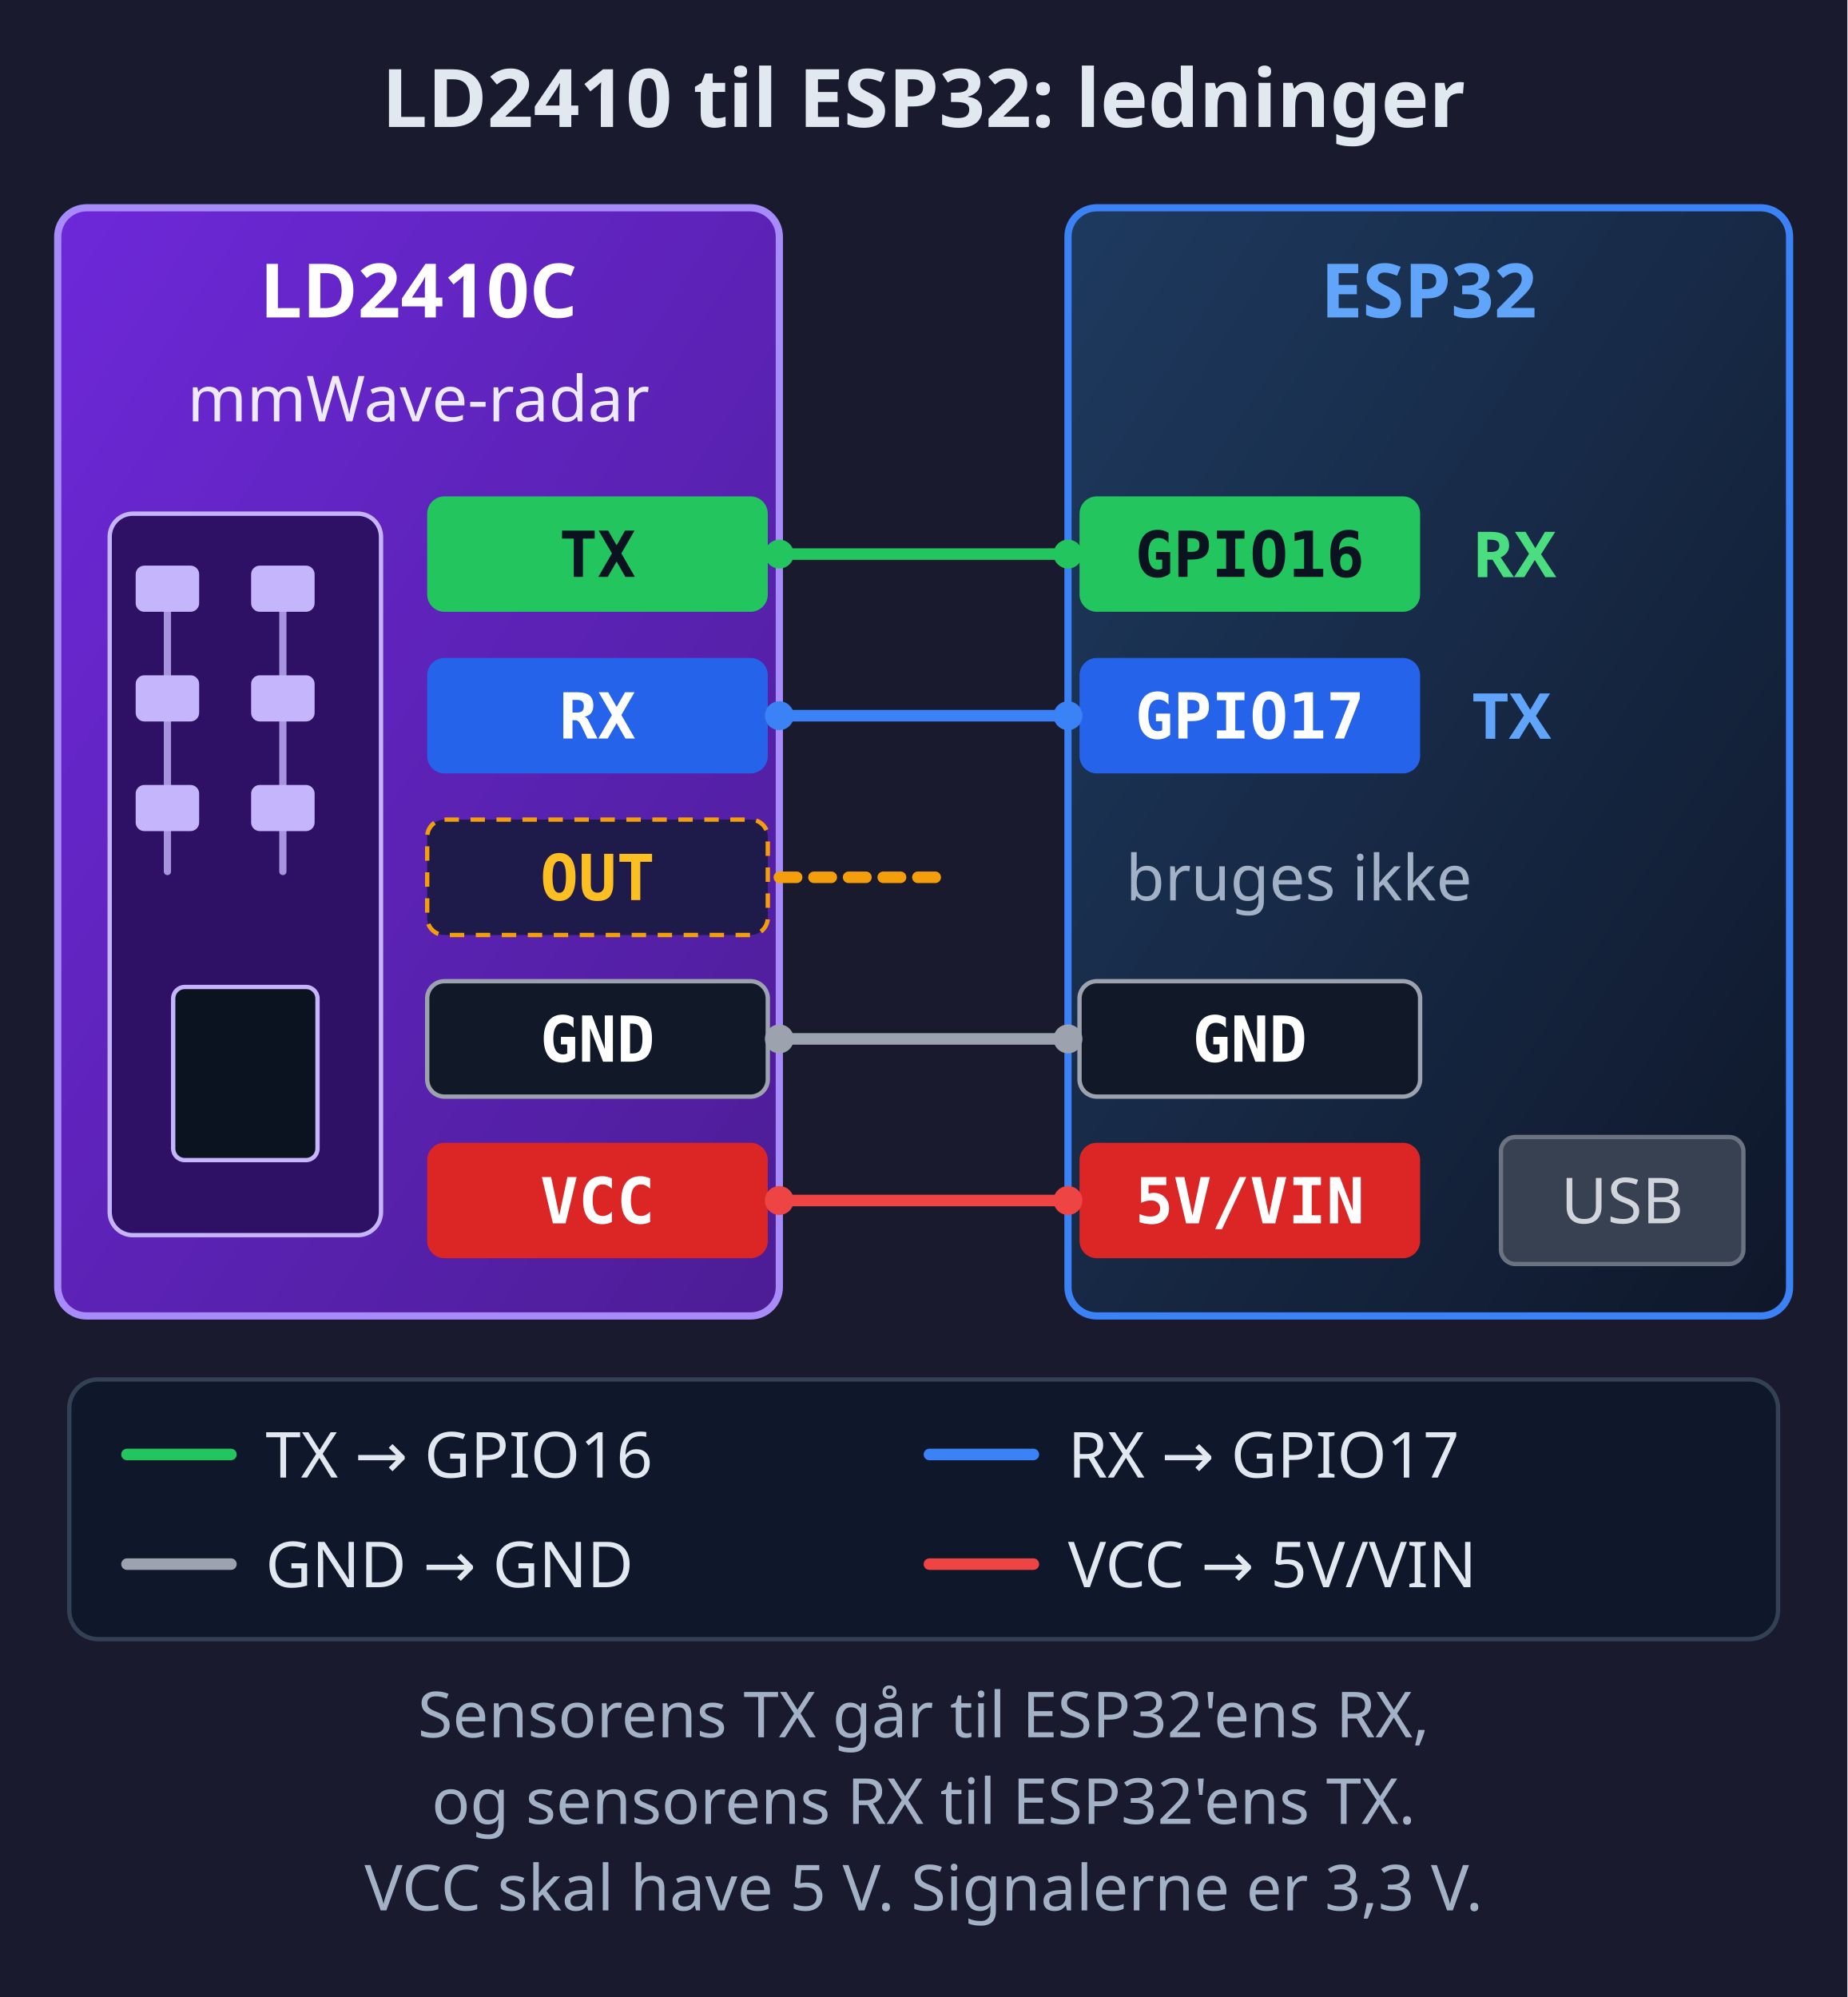
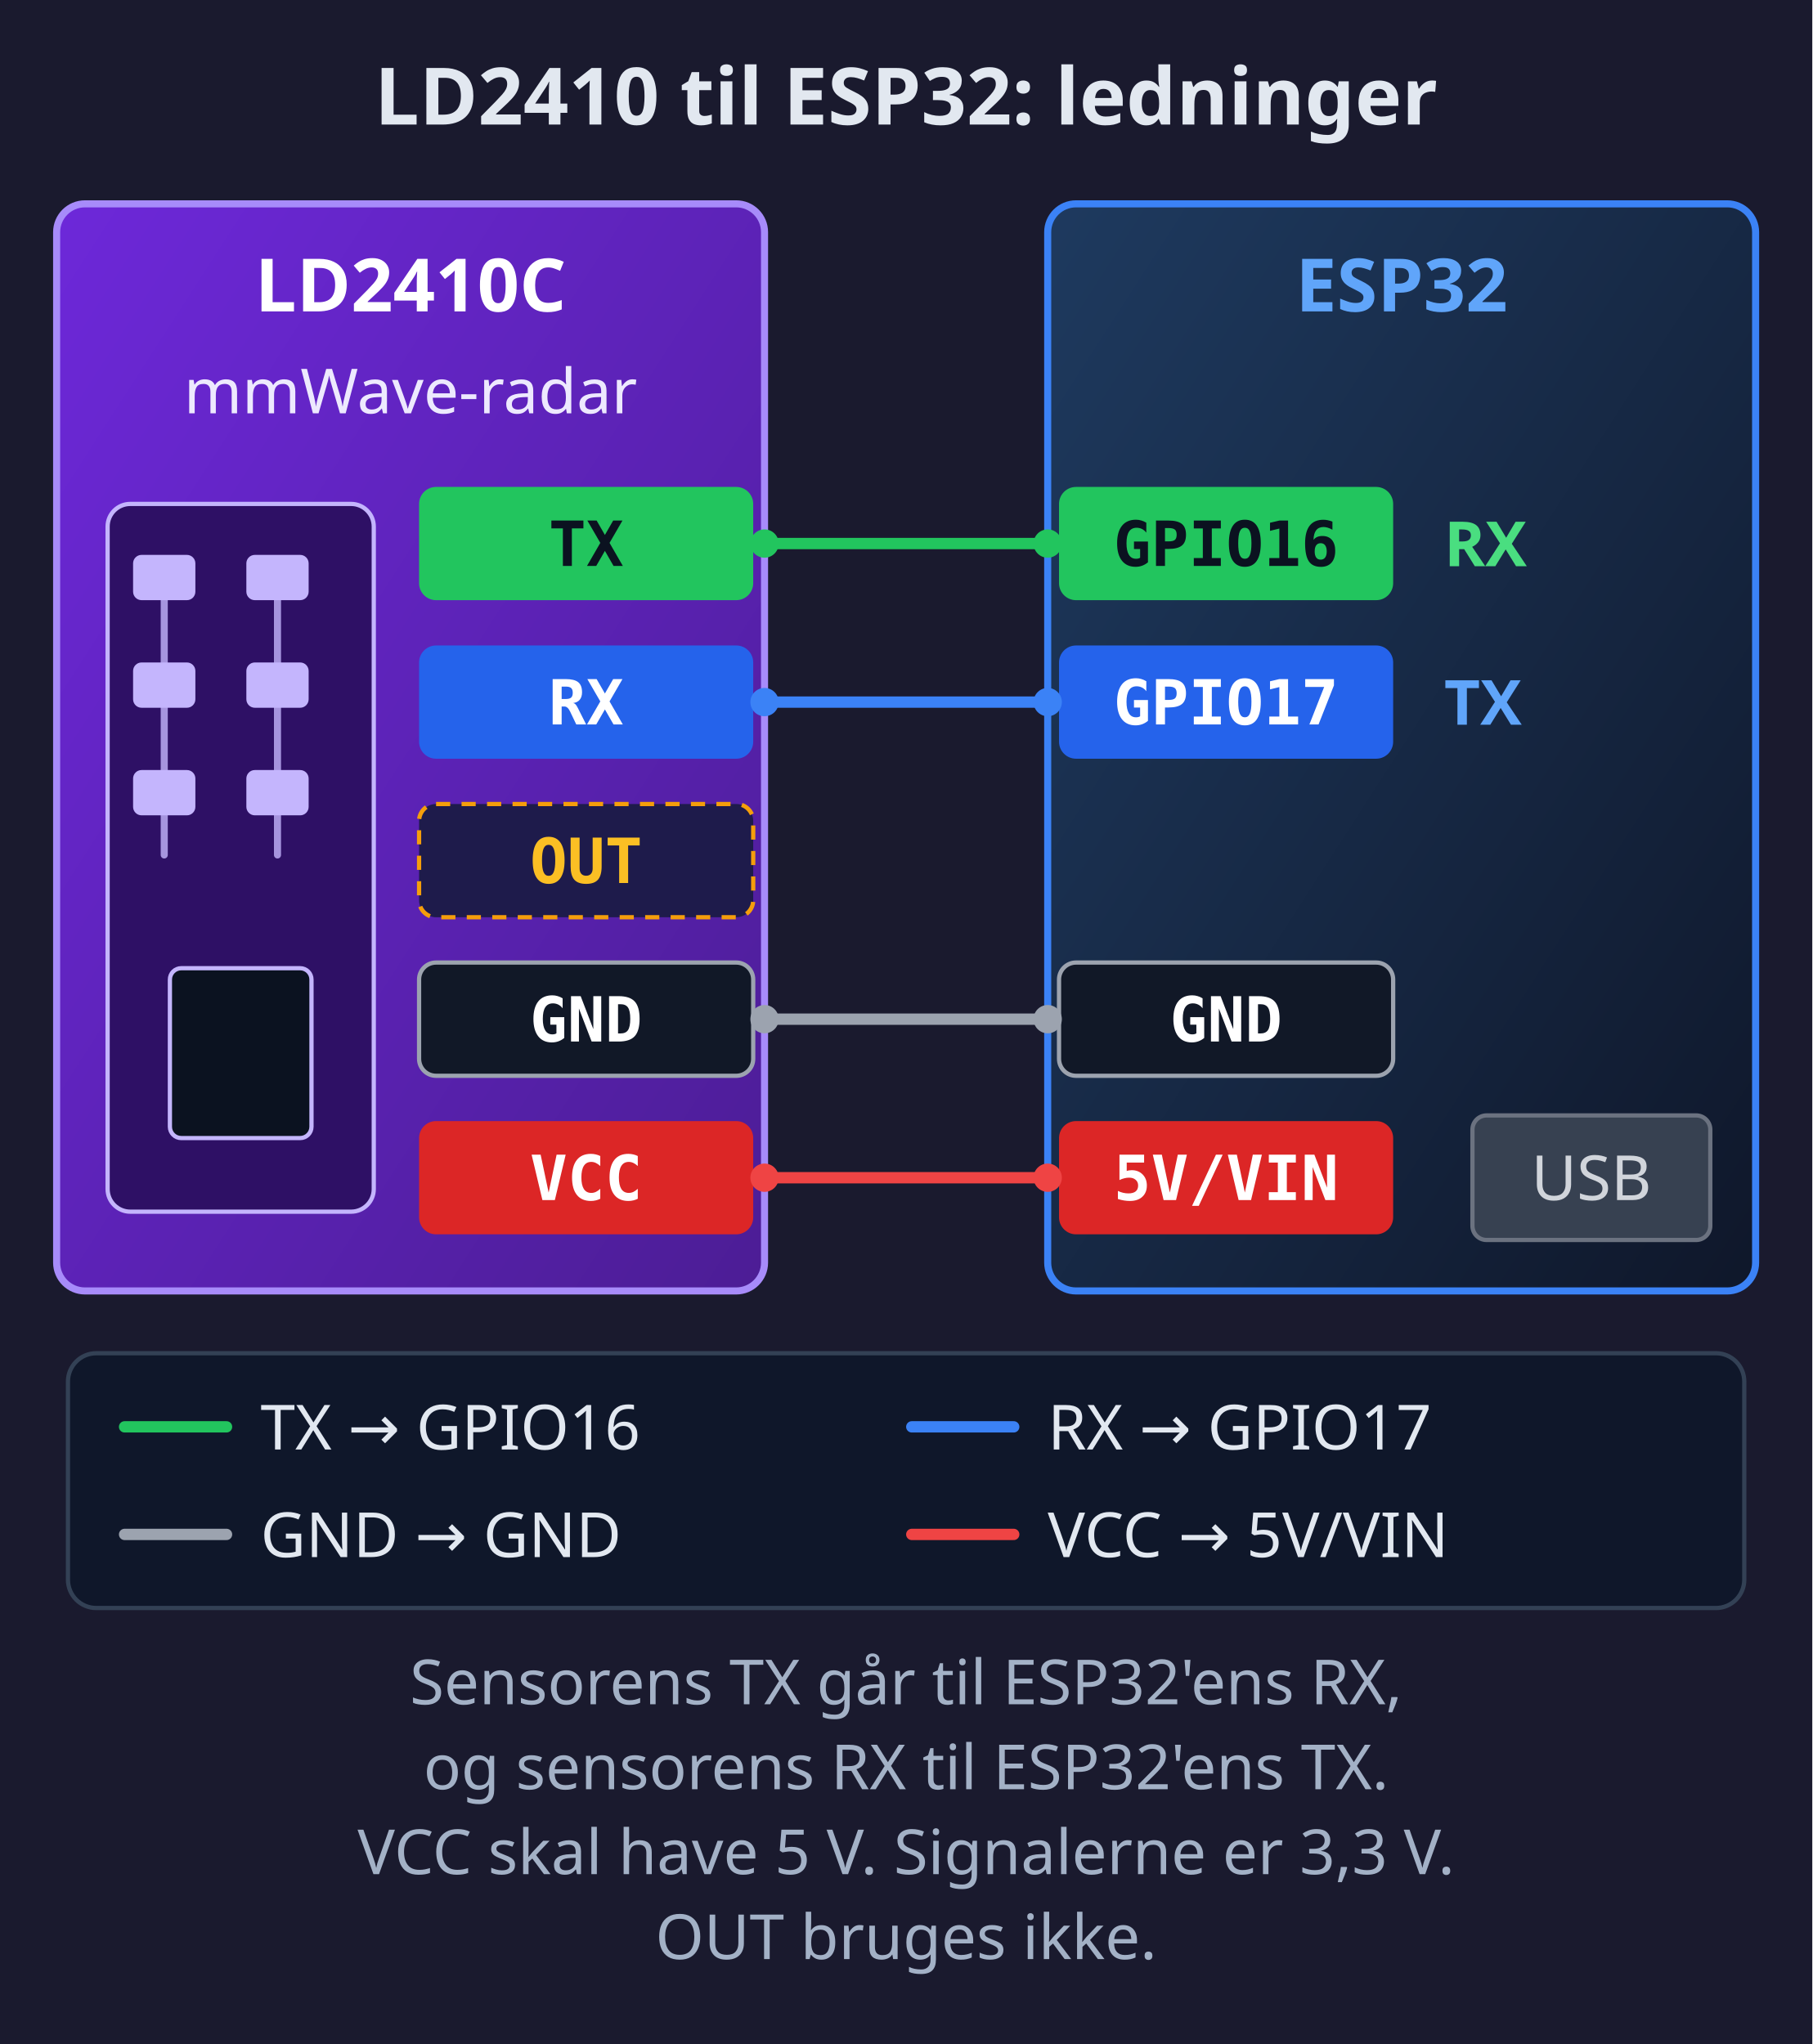
- <svg xmlns="http://www.w3.org/2000/svg" viewBox="0 0 640 692" role="img" lang="da" font-family="system-ui, sans-serif">
+ <svg xmlns="http://www.w3.org/2000/svg" viewBox="0 0 640 722" role="img" lang="da" font-family="system-ui, sans-serif">
  <defs>
    <linearGradient id="sensor" x1="0" y1="0" x2="1" y2="1">
      <stop offset="0" stop-color="#6d28d9" />
      <stop offset="1" stop-color="#4c1d95" />
    </linearGradient>
    <linearGradient id="esp" x1="0" y1="0" x2="1" y2="1">
      <stop offset="0" stop-color="#1e3a5f" />
      <stop offset="1" stop-color="#0f172a" />
    </linearGradient>
  </defs>
-   <rect x="0" y="0" width="640" height="692" fill="#1a1a2e" />
+   <rect x="0" y="0" width="640" height="722" fill="#1a1a2e" />
  <text x="320" y="44" font-size="28" fill="#e2e8f0" text-anchor="middle" font-weight="700">LD2410 til ESP32: ledninger</text>
  <rect x="20" y="72" width="250" height="384" rx="10" fill="url(#sensor)" stroke="#a78bfa" stroke-width="2.5" />
  <text x="145" y="110" font-size="26" fill="#ffffff" text-anchor="middle" font-weight="700">LD2410C</text>
  <text x="145" y="146" font-size="22" fill="#ede9fe" text-anchor="middle">mmWave-radar</text>
  <rect x="370" y="72" width="250" height="384" rx="10" fill="url(#esp)" stroke="#3b82f6" stroke-width="2.5" />
  <text x="495" y="110" font-size="26" fill="#60a5fa" text-anchor="middle" font-weight="700">ESP32</text>
  <rect x="38" y="178" width="94" height="250" rx="8" fill="#2e1065" stroke="#c4b5fd" stroke-width="1.5" />
  <path d="M58 202L58 302" fill="none" stroke="#c4b5fd" stroke-width="2.5" stroke-linecap="round" stroke-linejoin="round" opacity="0.8" />
  <rect x="47" y="196" width="22" height="16" rx="3" fill="#c4b5fd" />
  <rect x="47" y="234" width="22" height="16" rx="3" fill="#c4b5fd" />
  <rect x="47" y="272" width="22" height="16" rx="3" fill="#c4b5fd" />
  <path d="M98 202L98 302" fill="none" stroke="#c4b5fd" stroke-width="2.5" stroke-linecap="round" stroke-linejoin="round" opacity="0.8" />
  <rect x="87" y="196" width="22" height="16" rx="3" fill="#c4b5fd" />
  <rect x="87" y="234" width="22" height="16" rx="3" fill="#c4b5fd" />
  <rect x="87" y="272" width="22" height="16" rx="3" fill="#c4b5fd" />
  <rect x="60" y="342" width="50" height="60" rx="4" fill="#0b1220" stroke="#c4b5fd" stroke-width="1.5" />
  <rect x="148" y="172" width="118" height="40" rx="6" fill="#22c55e" />
  <text x="207" y="199.9" font-size="22" fill="#0b1220" text-anchor="middle" font-weight="700" font-family="ui-monospace, Menlo, Consolas, monospace">TX</text>
  <rect x="374" y="172" width="118" height="40" rx="6" fill="#22c55e" />
  <text x="433" y="199.9" font-size="22" fill="#0b1220" text-anchor="middle" font-weight="700" font-family="ui-monospace, Menlo, Consolas, monospace">GPIO16</text>
  <path d="M270 192L370 192" fill="none" stroke="#22c55e" stroke-width="4" stroke-linecap="round" stroke-linejoin="round" />
  <circle cx="270" cy="192" r="5" fill="#22c55e" />
  <circle cx="370" cy="192" r="5" fill="#22c55e" />
  <text x="510" y="200" font-size="22" fill="#4ade80" font-weight="700">RX</text>
  <rect x="148" y="228" width="118" height="40" rx="6" fill="#2563eb" />
  <text x="207" y="255.9" font-size="22" fill="#ffffff" text-anchor="middle" font-weight="700" font-family="ui-monospace, Menlo, Consolas, monospace">RX</text>
  <rect x="374" y="228" width="118" height="40" rx="6" fill="#2563eb" />
  <text x="433" y="255.9" font-size="22" fill="#ffffff" text-anchor="middle" font-weight="700" font-family="ui-monospace, Menlo, Consolas, monospace">GPIO17</text>
  <path d="M270 248L370 248" fill="none" stroke="#3b82f6" stroke-width="4" stroke-linecap="round" stroke-linejoin="round" />
  <circle cx="270" cy="248" r="5" fill="#3b82f6" />
  <circle cx="370" cy="248" r="5" fill="#3b82f6" />
  <text x="510" y="256" font-size="22" fill="#60a5fa" font-weight="700">TX</text>
  <rect x="148" y="284" width="118" height="40" rx="6" fill="#1e1b4b" stroke="#f59e0b" stroke-width="1.5" stroke-dasharray="5 4" />
  <text x="207" y="311.9" font-size="22" fill="#fbbf24" text-anchor="middle" font-weight="700" font-family="ui-monospace, Menlo, Consolas, monospace">OUT</text>
-   <path d="M270 304L326 304" fill="none" stroke="#f59e0b" stroke-width="4" stroke-linecap="round" stroke-linejoin="round" stroke-dasharray="6 6" />
-   <text x="390" y="312" font-size="22" fill="#a3b1c6">bruges ikke</text>
  <rect x="148" y="340" width="118" height="40" rx="6" fill="#111827" stroke="#9ca3af" stroke-width="1.5" />
  <text x="207" y="367.9" font-size="22" fill="#ffffff" text-anchor="middle" font-weight="700" font-family="ui-monospace, Menlo, Consolas, monospace">GND</text>
  <rect x="374" y="340" width="118" height="40" rx="6" fill="#111827" stroke="#9ca3af" stroke-width="1.5" />
  <text x="433" y="367.9" font-size="22" fill="#ffffff" text-anchor="middle" font-weight="700" font-family="ui-monospace, Menlo, Consolas, monospace">GND</text>
  <path d="M270 360L370 360" fill="none" stroke="#9ca3af" stroke-width="4" stroke-linecap="round" stroke-linejoin="round" />
  <circle cx="270" cy="360" r="5" fill="#9ca3af" />
  <circle cx="370" cy="360" r="5" fill="#9ca3af" />
  <rect x="148" y="396" width="118" height="40" rx="6" fill="#dc2626" />
  <text x="207" y="423.9" font-size="22" fill="#ffffff" text-anchor="middle" font-weight="700" font-family="ui-monospace, Menlo, Consolas, monospace">VCC</text>
  <rect x="374" y="396" width="118" height="40" rx="6" fill="#dc2626" />
  <text x="433" y="423.9" font-size="22" fill="#ffffff" text-anchor="middle" font-weight="700" font-family="ui-monospace, Menlo, Consolas, monospace">5V/VIN</text>
  <path d="M270 416L370 416" fill="none" stroke="#ef4444" stroke-width="4" stroke-linecap="round" stroke-linejoin="round" />
  <circle cx="270" cy="416" r="5" fill="#ef4444" />
  <circle cx="370" cy="416" r="5" fill="#ef4444" />
  <rect x="520" y="394" width="84" height="44" rx="5" fill="#374151" stroke="#6b7280" stroke-width="1.5" />
  <text x="562" y="423.9" font-size="22" fill="#d1d5db" text-anchor="middle">USB</text>
  <rect x="24" y="478" width="592" height="90" rx="10" fill="#0f172a" stroke="#334155" stroke-width="1.5" />
  <path d="M44 504L80 504" fill="none" stroke="#22c55e" stroke-width="4" stroke-linecap="round" stroke-linejoin="round" />
  <text x="92" y="512" font-size="22" fill="#e2e8f0">TX → GPIO16</text>
  <path d="M322 504L358 504" fill="none" stroke="#3b82f6" stroke-width="4" stroke-linecap="round" stroke-linejoin="round" />
  <text x="370" y="512" font-size="22" fill="#e2e8f0">RX → GPIO17</text>
  <path d="M44 542L80 542" fill="none" stroke="#9ca3af" stroke-width="4" stroke-linecap="round" stroke-linejoin="round" />
  <text x="92" y="550" font-size="22" fill="#e2e8f0">GND → GND</text>
  <path d="M322 542L358 542" fill="none" stroke="#ef4444" stroke-width="4" stroke-linecap="round" stroke-linejoin="round" />
  <text x="370" y="550" font-size="22" fill="#e2e8f0">VCC → 5V/VIN</text>
  <text x="320" y="602" font-size="22" fill="#a3b1c6" text-anchor="middle">Sensorens TX går til ESP32'ens RX,</text>
  <text x="320" y="632" font-size="22" fill="#a3b1c6" text-anchor="middle">og sensorens RX til ESP32'ens TX.</text>
  <text x="320" y="662" font-size="22" fill="#a3b1c6" text-anchor="middle">VCC skal have 5 V. Signalerne er 3,3 V.</text>
+   <text x="320" y="692" font-size="22" fill="#a3b1c6" text-anchor="middle">OUT bruges ikke.</text>
</svg>
